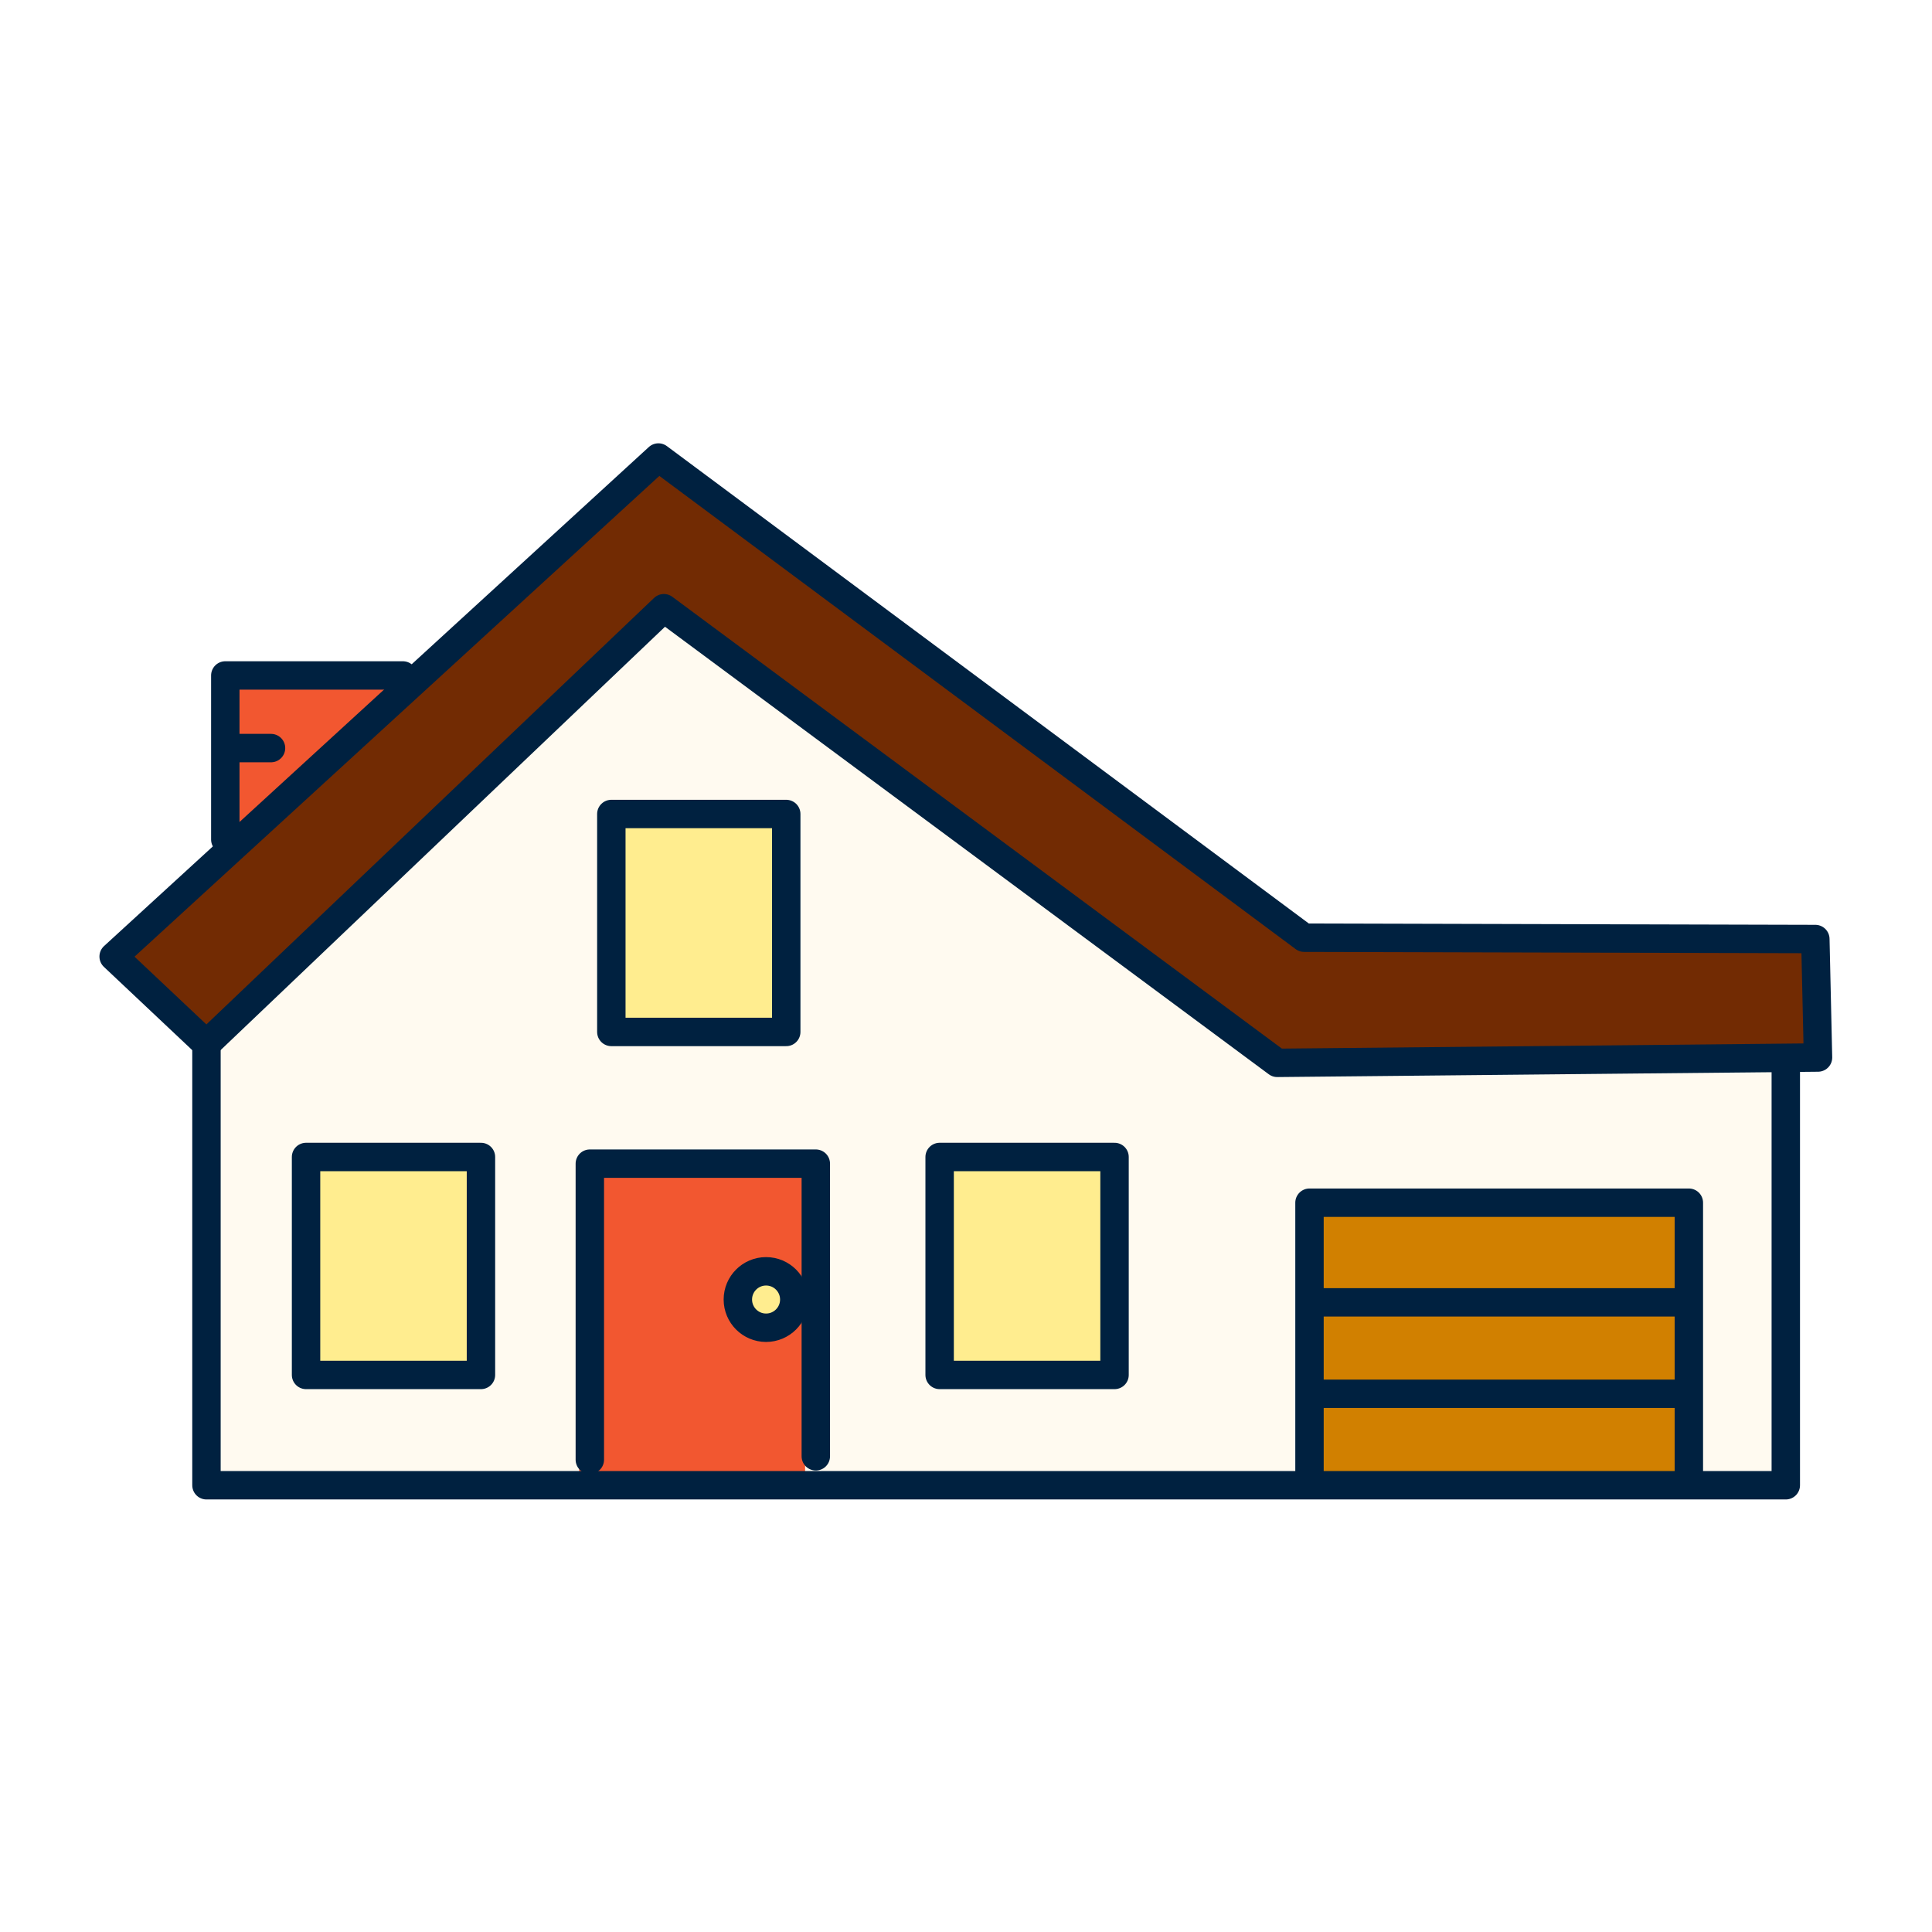
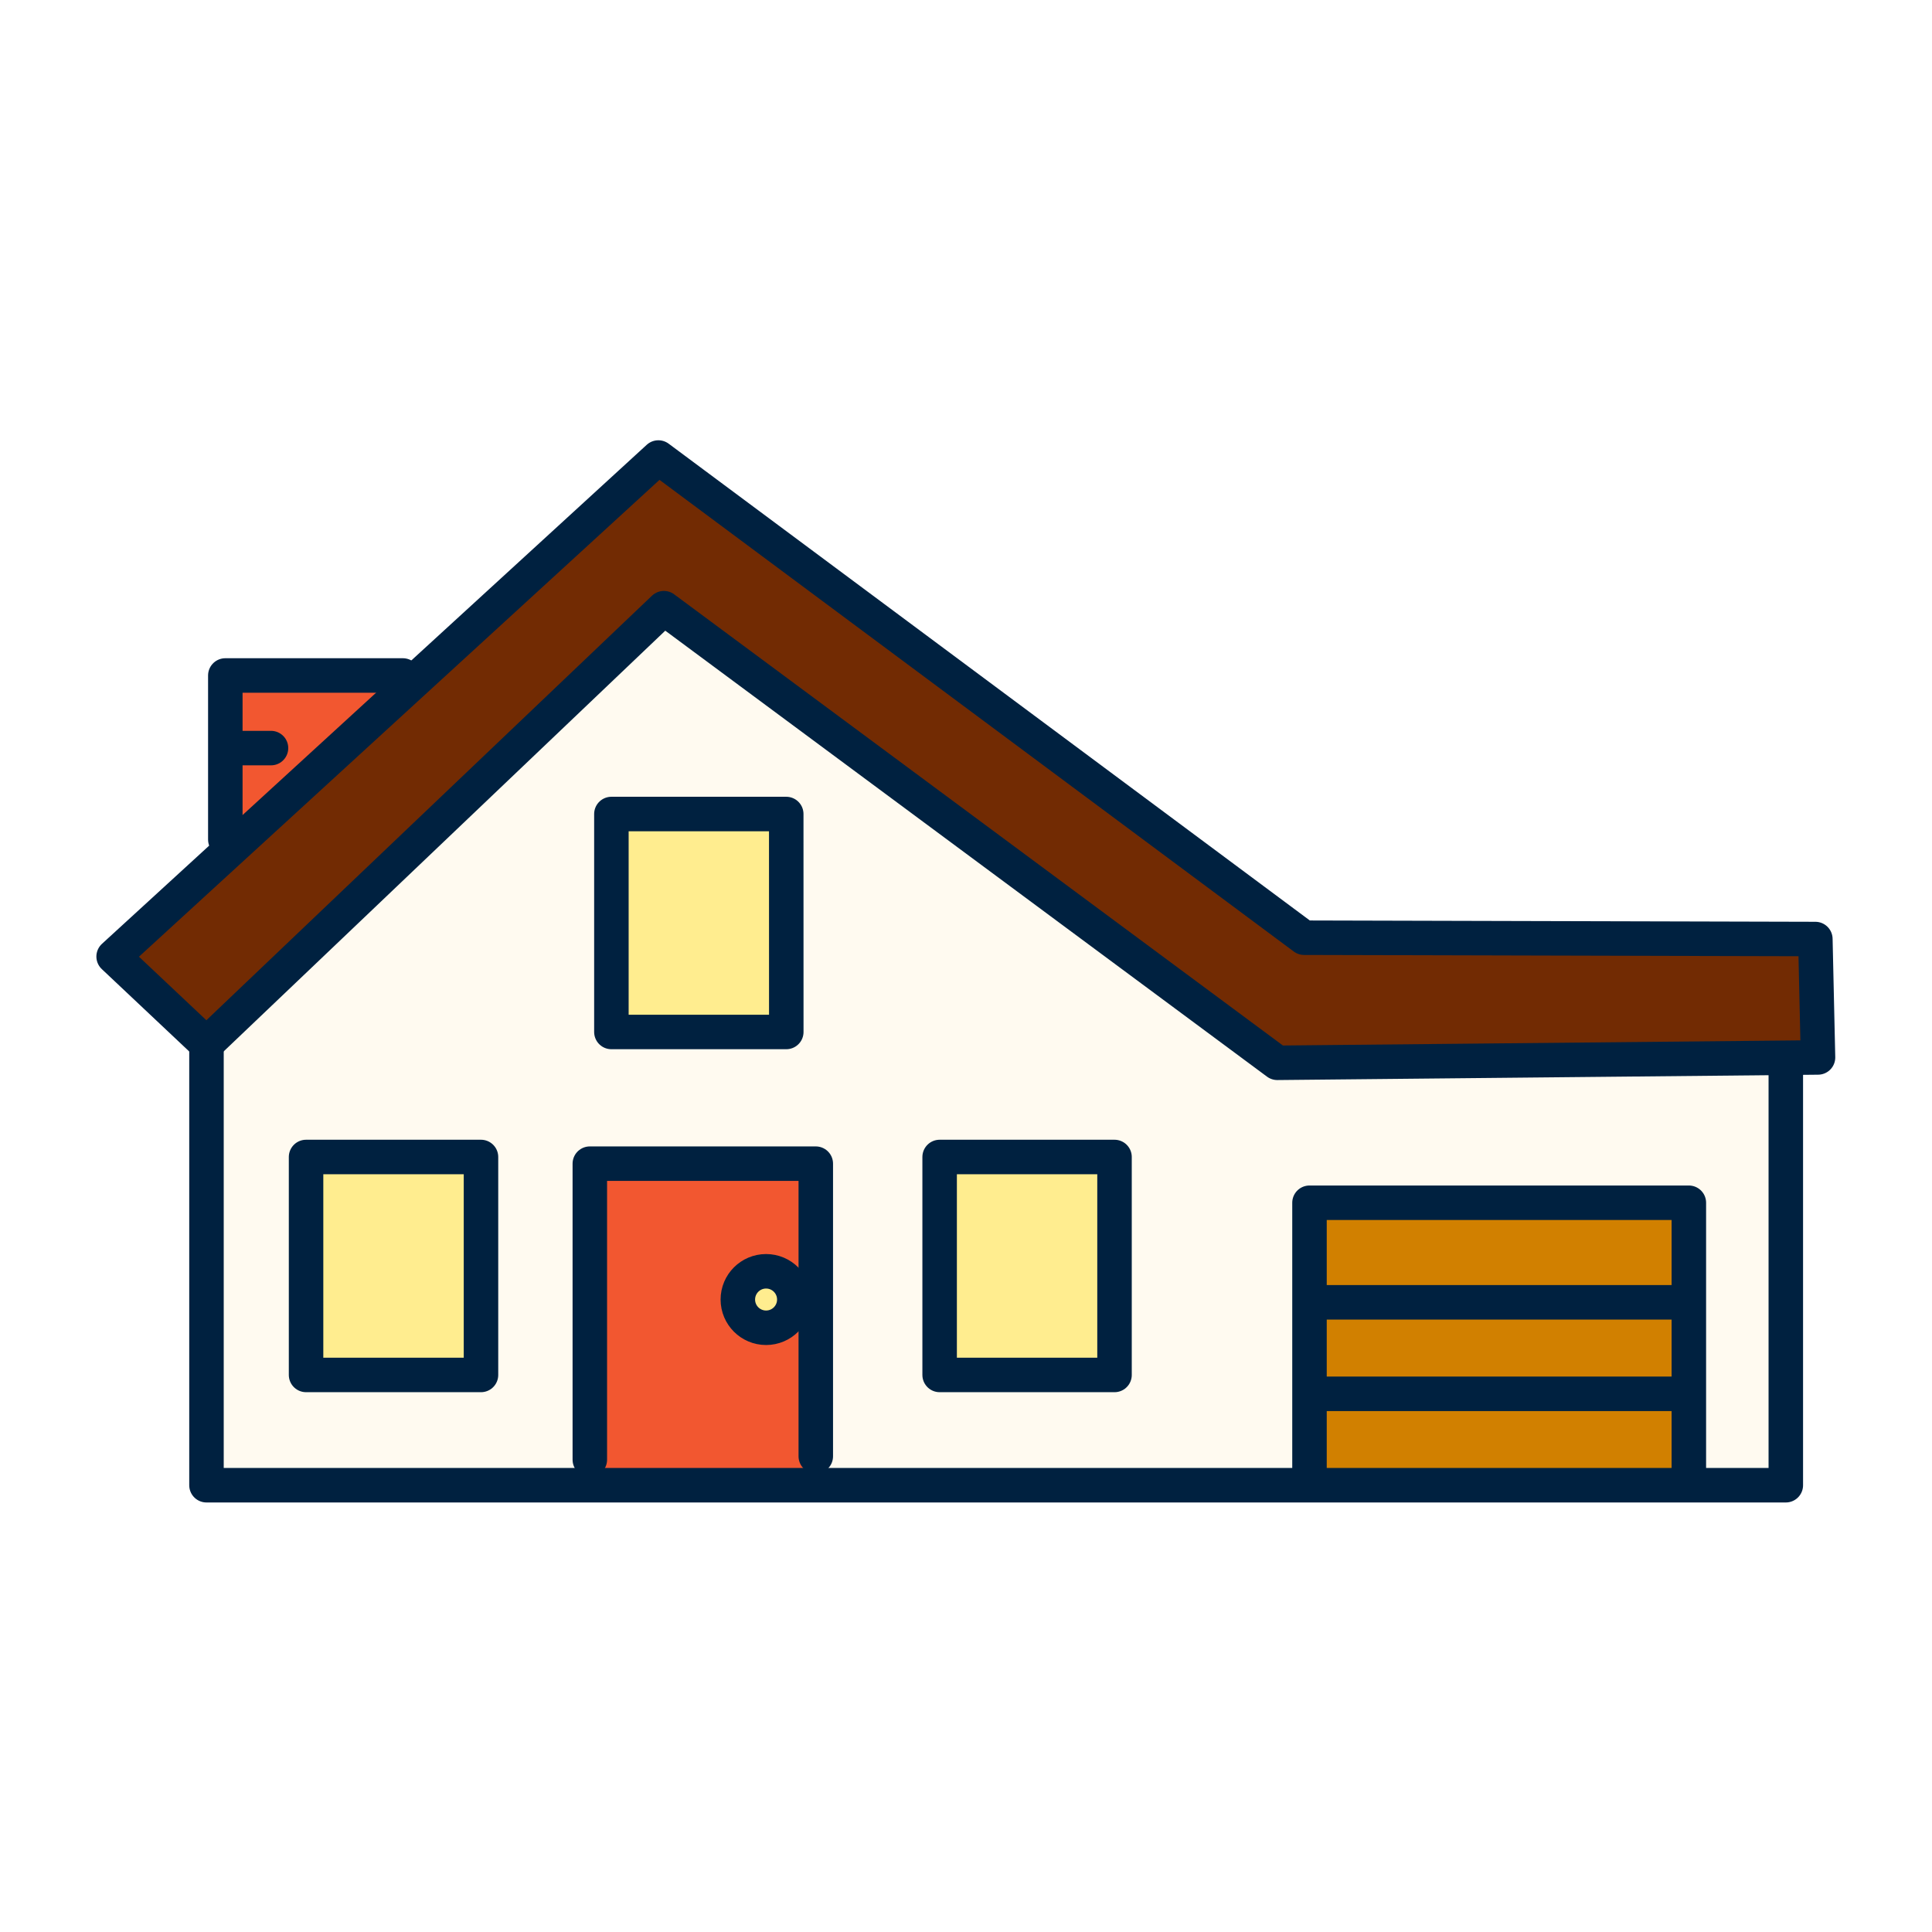
- <svg xmlns="http://www.w3.org/2000/svg" id="Layer_1" viewBox="0 0 68 68">
-   <defs>
-     <style>.st0{fill:#f25730}.st1{fill:#fffaf0}.st2{fill:#ffed8f}.st3{fill:#d18000}.st4{fill:none;stroke:#002140;stroke-linecap:round;stroke-linejoin:round;stroke-width:1px}.st5{fill:#722b03}</style>
-   </defs>
-   <path d="m45.157 37.73 18.605-.565v-3.977H45.868L23 16 4.248 33.47l2.843 3.125L23.423 21.68z" class="st5" />
-   <path d="m8.132 29.54 6.062-5.681h-6.25z" class="st0" />
-   <path d="M7.562 37.118v15.244h55.112V37.306H45.157L23.423 21.681z" class="st1" />
-   <path d="M20.383 41.005V51.99h7.954V41.104z" class="st0" />
-   <path d="M26.835 46.3a.805.805 0 1 0 0-1.61.805.805 0 0 0 0 1.61m.616-17.612h-6.156v7.479h6.156zm-10.416 12.12h-6.156v7.479h6.156zm21.777.287h-6.156v7.479h6.156z" class="st2" />
-   <path d="M59.36 42.417H46.291v9.846H59.36z" class="st3" />
-   <path d="m63.894 33.051-17.993-.047-22.727-16.901L4 33.667l3.266 3.078 16.1-15.338 21.589 16.002 19.033-.188z" class="st4" />
-   <path d="M7.267 36.745v15.531h55.587V37.597" class="st4" />
-   <path d="M46.09 51.895v-9.564h13.352V51.8m-13.254-5.962h12.877m-12.877 3.219h12.877m-38.305 2.32v-10.42h7.954v10.3" class="st4" />
-   <path d="M26.963 46.732a.993.993 0 1 0 0-1.986.993.993 0 0 0 0 1.986m-10.035-6.01h-6.156v7.671h6.156zm22.3 0h-6.156v7.671h6.156zM27.673 28.65h-6.156v7.671h6.156zm-19.743.899v-5.775h6.25M8.405 26.33h1.134" class="st4" />
+ <svg xmlns="http://www.w3.org/2000/svg" width="48" height="48" fill="none" viewBox="0 0 48 48">
+   <path fill="#722b03" d="m31.875 26.633 13.133-.4v-2.806H32.377L16.234 11.294 3 23.626l2.006 2.206 11.529-10.528z" />
+   <path fill="#f25730" d="m5.74 20.852 4.279-4.01H5.607z" />
+   <path fill="#fffaf0" d="M5.338 26.2v10.761H44.24V26.334H31.875l-15.341-11.03z" />
+   <path fill="#f25730" d="M14.388 28.944v7.754h5.614v-7.684z" />
+   <path fill="#ffed8f" d="M18.942 32.682a.568.568 0 1 0 0-1.136.568.568 0 0 0 0 1.136m.435-12.432h-4.345v5.28h4.345zm-7.352 8.555H7.68v5.28h4.345zm15.372.203H23.05v5.279h4.346z" />
+   <path fill="#d18000" d="M41.901 29.942h-9.225v6.95H41.9z" />
+   <path stroke="#002140" stroke-linecap="round" stroke-linejoin="round" stroke-width=".857" d="M45.102 23.33 32.4 23.297l-16.043-11.93L2.823 23.765l2.306 2.173L16.494 15.11l15.24 11.295 13.434-.133z" />
+   <path stroke="#002140" stroke-linecap="round" stroke-linejoin="round" stroke-width=".857" d="M5.13 25.938V36.9h39.238V26.539" />
+   <path stroke="#002140" stroke-linecap="round" stroke-linejoin="round" stroke-width=".857" d="M32.534 36.632v-6.75h9.425v6.683m-9.355-4.209h9.09m-9.09 2.273h9.09m-27.04 1.637v-7.355h5.614v7.27" />
+   <path stroke="#002140" stroke-linecap="round" stroke-linejoin="round" stroke-width=".857" d="M19.033 32.988a.701.701 0 1 0 0-1.403.701.701 0 0 0 0 1.403m-7.083-4.243H7.604v5.415h4.346zm15.74 0h-4.345v5.415h4.345zm-8.156-8.521H15.19v5.415h4.345zm-13.936.634v-4.076h4.411m-4.076 1.804h.8" />
</svg>
